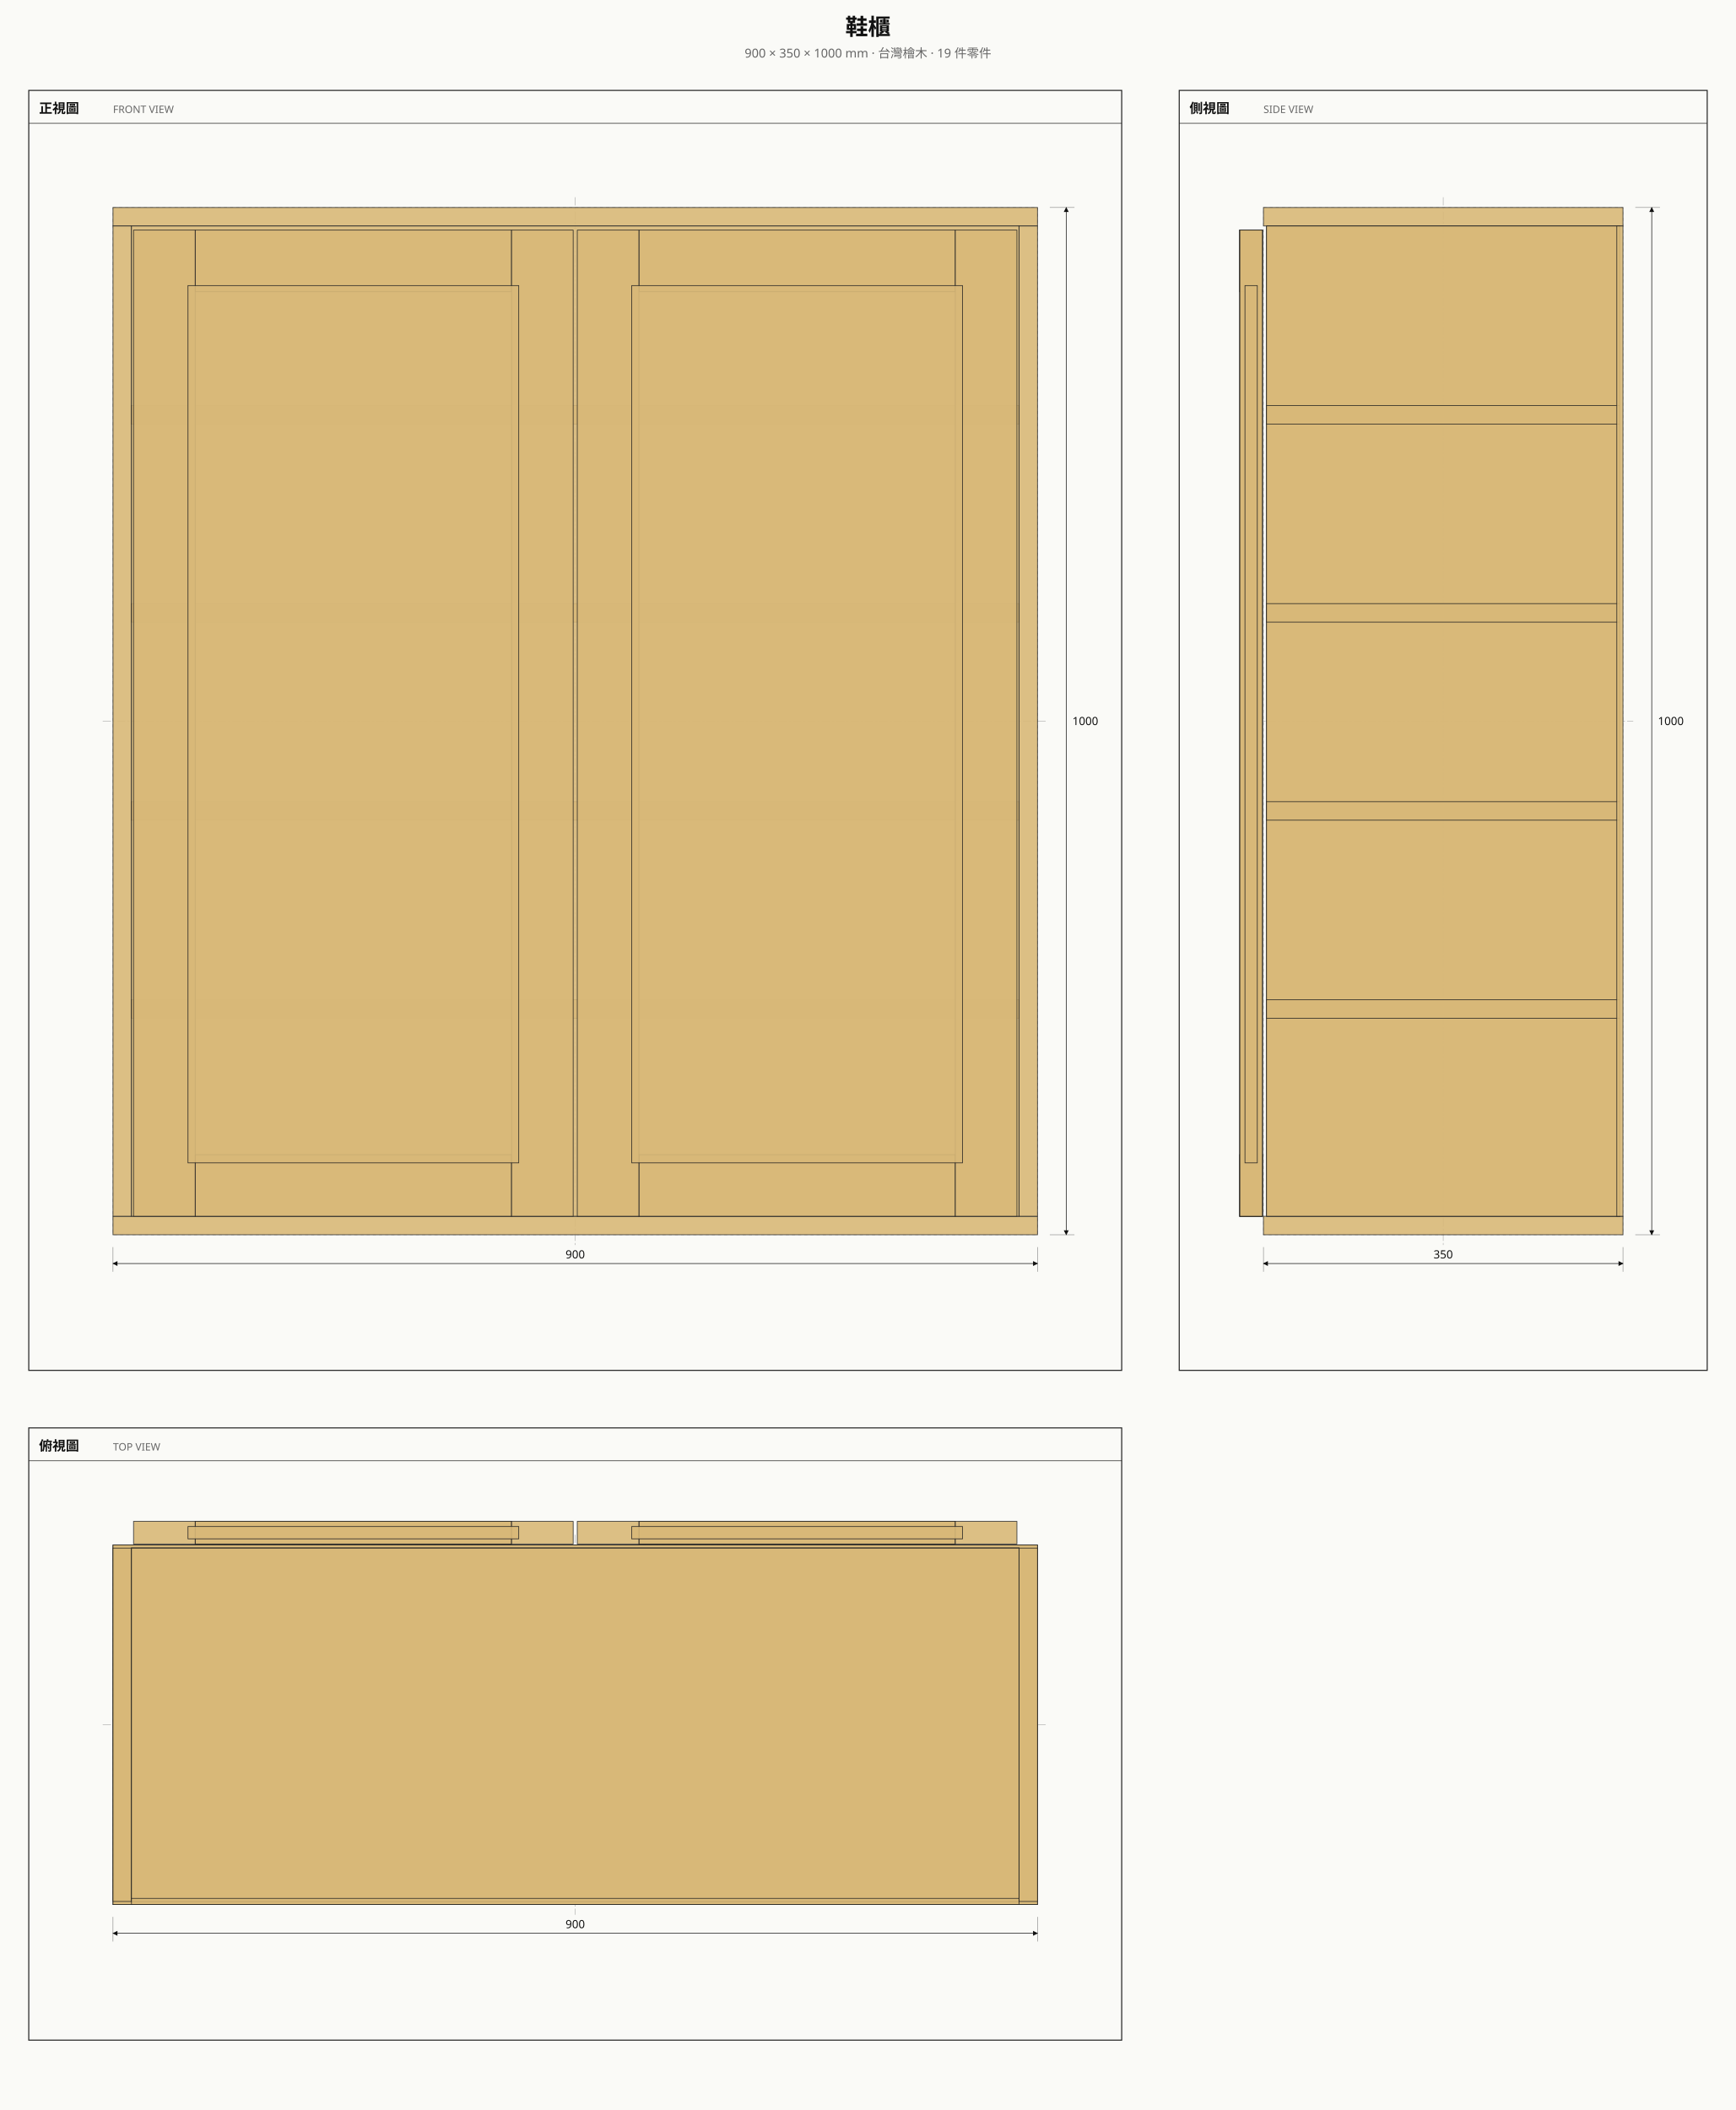
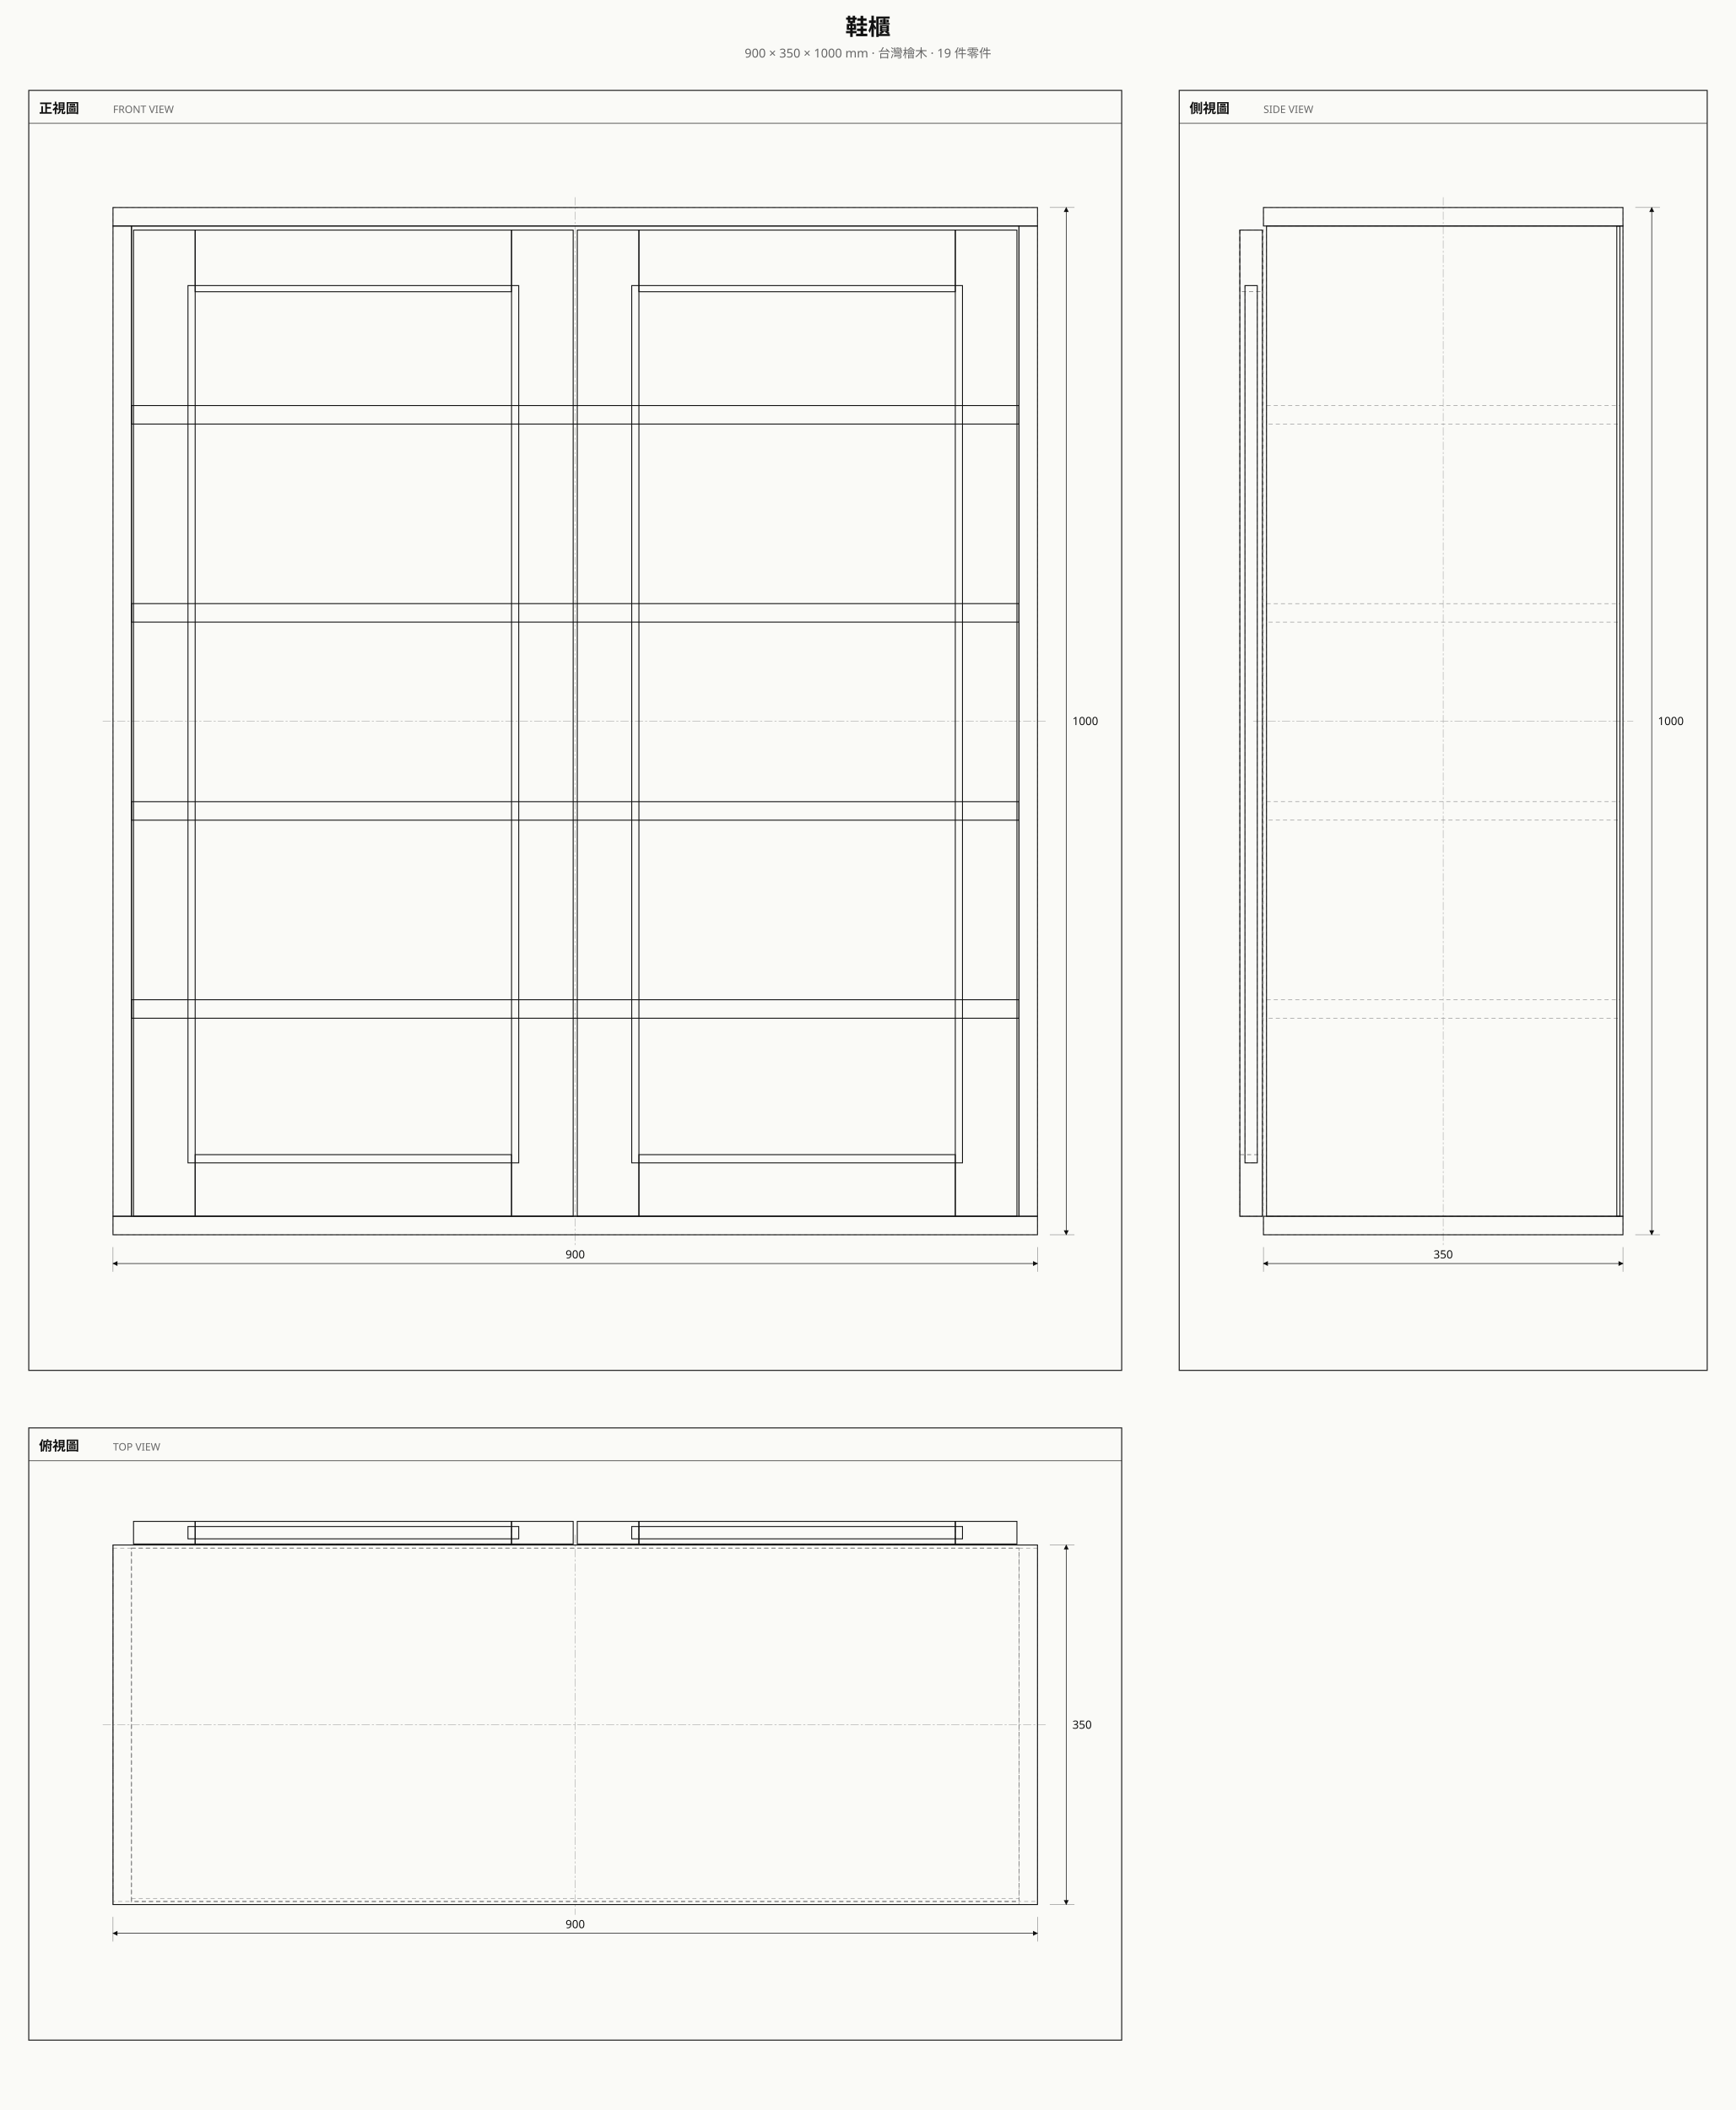
<svg xmlns="http://www.w3.org/2000/svg" viewBox="-20 -10 1690 2054" width="1690">
  <defs>
    <marker id="arr-front" viewBox="0 0 10 10" refX="9" refY="5" markerWidth="8" markerHeight="8" orient="auto-start-reverse">
      <path d="M 0 0 L 10 5 L 0 10 z" fill="#111" />
    </marker>
    <marker id="arr-side" viewBox="0 0 10 10" refX="9" refY="5" markerWidth="8" markerHeight="8" orient="auto-start-reverse">
      <path d="M 0 0 L 10 5 L 0 10 z" fill="#111" />
    </marker>
    <marker id="arr-top" viewBox="0 0 10 10" refX="9" refY="5" markerWidth="8" markerHeight="8" orient="auto-start-reverse">
      <path d="M 0 0 L 10 5 L 0 10 z" fill="#111" />
    </marker>
  </defs>
  <rect x="-20" y="-10" width="1690" height="2054" fill="#fafaf7" />
  <text x="825" y="24" text-anchor="middle" font-size="22" font-weight="700" fill="#111" font-family="sans-serif">鞋櫃</text>
  <text x="825" y="46" text-anchor="middle" font-size="12" fill="#666" font-family="sans-serif">900 × 350 × 1000 mm · 台灣檜木 · 19 件零件</text>
  <g transform="translate(0, 70)">
    <g transform="translate(540.0, 1122.0)">
      <rect x="-532.0" y="-1114.0" width="1064.0" height="1246.0" fill="none" stroke="#222" stroke-width="1" />
      <line x1="-532.0" y1="-1082.0" x2="532.0" y2="-1082.0" stroke="#222" stroke-width="0.6" />
      <text x="-522.0" y="-1092.0" font-size="13" font-weight="700" fill="#111" font-family="sans-serif">正視圖</text>
      <text x="-450.0" y="-1092.0" font-size="10" fill="#666" font-family="sans-serif">FRONT VIEW</text>
      <g stroke="#888" stroke-width="0.5" stroke-dasharray="8 2 2 2" opacity="0.7">
        <line x1="0" y1="-1010.0" x2="0" y2="10.0" />
        <line x1="-460.0" y1="-500.0" x2="460.0" y2="-500.0" />
      </g>
      <rect x="-450.0" y="-1000.0" width="900.0" height="1000.0" fill="none" stroke="#999" stroke-dasharray="3 3" stroke-width="0.5" opacity="0.8" />
-       <rect x="-450.0" y="-1000.0" width="900.0" height="18.0" fill="#d8b878" stroke="#222" stroke-width="0.7" opacity="0.9" />
-       <rect x="-450.0" y="-18.0" width="900.0" height="18.0" fill="#d8b878" stroke="#222" stroke-width="0.7" opacity="0.9" />
-       <rect x="-450.0" y="-982.0" width="18.0" height="964.0" fill="#d8b878" stroke="#222" stroke-width="0.7" opacity="0.9" />
-       <rect x="432.0" y="-982.0" width="18.0" height="964.0" fill="#d8b878" stroke="#222" stroke-width="0.7" opacity="0.9" />
-       <rect x="-432.0" y="-228.8" width="864.0" height="18.0" fill="#d8b878" stroke="#222" stroke-width="0.7" opacity="0.9" />
-       <rect x="-432.0" y="-421.6" width="864.0" height="18.0" fill="#d8b878" stroke="#222" stroke-width="0.7" opacity="0.9" />
-       <rect x="-432.0" y="-614.4" width="864.0" height="18.0" fill="#d8b878" stroke="#222" stroke-width="0.7" opacity="0.9" />
-       <rect x="-432.0" y="-807.2" width="864.0" height="18.0" fill="#d8b878" stroke="#222" stroke-width="0.7" opacity="0.9" />
-       <rect x="-432.0" y="-982.0" width="864.0" height="964.0" fill="#d8b878" stroke="#222" stroke-width="0.7" opacity="0.9" />
-       <rect x="-370.0" y="-978.0" width="308.0" height="60.0" fill="#d8b878" stroke="#222" stroke-width="0.7" opacity="0.9" />
-       <rect x="-370.0" y="-78.0" width="308.0" height="60.0" fill="#d8b878" stroke="#222" stroke-width="0.7" opacity="0.9" />
-       <rect x="-430.0" y="-978.0" width="60.0" height="960.0" fill="#d8b878" stroke="#222" stroke-width="0.7" opacity="0.9" />
-       <rect x="-62.0" y="-978.0" width="60.0" height="960.0" fill="#d8b878" stroke="#222" stroke-width="0.7" opacity="0.9" />
-       <rect x="-377.0" y="-924.0" width="322.0" height="854.0" fill="#d8b878" stroke="#222" stroke-width="0.7" opacity="0.9" />
-       <rect x="62.0" y="-978.0" width="308.0" height="60.0" fill="#d8b878" stroke="#222" stroke-width="0.7" opacity="0.9" />
-       <rect x="62.0" y="-78.0" width="308.0" height="60.0" fill="#d8b878" stroke="#222" stroke-width="0.7" opacity="0.9" />
-       <rect x="2.0" y="-978.0" width="60.0" height="960.0" fill="#d8b878" stroke="#222" stroke-width="0.7" opacity="0.9" />
-       <rect x="370.0" y="-978.0" width="60.0" height="960.0" fill="#d8b878" stroke="#222" stroke-width="0.7" opacity="0.9" />
-       <rect x="55.0" y="-924.0" width="322.0" height="854.0" fill="#d8b878" stroke="#222" stroke-width="0.7" opacity="0.9" />
+       <rect x="-432.0" y="-982.0" width="864.0" height="964.0" fill="none" stroke="#111" stroke-width="0.9" />
+       <rect x="-450.0" y="-982.0" width="18.0" height="964.0" fill="none" stroke="#111" stroke-width="0.9" />
+       <rect x="432.0" y="-982.0" width="18.0" height="964.0" fill="none" stroke="#111" stroke-width="0.9" />
+       <rect x="-432.0" y="-228.8" width="864.0" height="18.0" fill="none" stroke="#111" stroke-width="0.9" />
+       <rect x="-432.0" y="-421.6" width="864.0" height="18.0" fill="none" stroke="#111" stroke-width="0.9" />
+       <rect x="-432.0" y="-614.4" width="864.0" height="18.0" fill="none" stroke="#111" stroke-width="0.9" />
+       <rect x="-432.0" y="-807.2" width="864.0" height="18.0" fill="none" stroke="#111" stroke-width="0.9" />
+       <rect x="-450.0" y="-1000.0" width="900.0" height="18.0" fill="none" stroke="#111" stroke-width="0.9" />
+       <rect x="-450.0" y="-18.0" width="900.0" height="18.0" fill="none" stroke="#111" stroke-width="0.9" />
+       <rect x="-377.0" y="-924.0" width="322.0" height="854.0" fill="none" stroke="#111" stroke-width="0.9" />
+       <rect x="55.0" y="-924.0" width="322.0" height="854.0" fill="none" stroke="#111" stroke-width="0.9" />
+       <rect x="-370.0" y="-978.0" width="308.0" height="60.0" fill="none" stroke="#111" stroke-width="0.9" />
+       <rect x="-370.0" y="-78.0" width="308.0" height="60.0" fill="none" stroke="#111" stroke-width="0.9" />
+       <rect x="-430.0" y="-978.0" width="60.0" height="960.0" fill="none" stroke="#111" stroke-width="0.9" />
+       <rect x="-62.0" y="-978.0" width="60.0" height="960.0" fill="none" stroke="#111" stroke-width="0.9" />
+       <rect x="62.0" y="-978.0" width="308.0" height="60.0" fill="none" stroke="#111" stroke-width="0.9" />
+       <rect x="62.0" y="-78.0" width="308.0" height="60.0" fill="none" stroke="#111" stroke-width="0.9" />
+       <rect x="2.0" y="-978.0" width="60.0" height="960.0" fill="none" stroke="#111" stroke-width="0.9" />
+       <rect x="370.0" y="-978.0" width="60.0" height="960.0" fill="none" stroke="#111" stroke-width="0.9" />
      <g stroke="#111" fill="#111" stroke-width="0.6" font-family="sans-serif">
        <line x1="-450.0" y1="12.0" x2="-450.0" y2="36.0" stroke-width="0.4" stroke="#666" />
        <line x1="450.0" y1="12.0" x2="450.0" y2="36.0" stroke-width="0.4" stroke="#666" />
        <line x1="-450.0" y1="28.0" x2="450.0" y2="28.0" marker-start="url(#arr-front)" marker-end="url(#arr-front)" />
        <text x="0" y="23.0" text-anchor="middle" font-size="11" stroke="none">900</text>
      </g>
      <g stroke="#111" fill="#111" stroke-width="0.6" font-family="sans-serif">
        <line x1="462.0" y1="-1000.0" x2="486.0" y2="-1000.0" stroke-width="0.4" stroke="#666" />
-         <line x1="462.0" y1="0" x2="486.0" y2="0" stroke-width="0.4" stroke="#666" />
-         <line x1="478.0" y1="-1000.0" x2="478.0" y2="0" marker-start="url(#arr-front)" marker-end="url(#arr-front)" />
+         <line x1="462.0" y1="0.0" x2="486.0" y2="0.0" stroke-width="0.4" stroke="#666" />
+         <line x1="478.0" y1="-1000.0" x2="478.0" y2="0.0" marker-start="url(#arr-front)" marker-end="url(#arr-front)" />
        <text x="484.0" y="-500.0" text-anchor="start" dominant-baseline="middle" font-size="11" stroke="none">1000</text>
      </g>
    </g>
    <g transform="translate(1120, 0)">
      <g transform="translate(265.0, 1122.0)">
        <rect x="-257.0" y="-1114.0" width="514.0" height="1246.0" fill="none" stroke="#222" stroke-width="1" />
        <line x1="-257.0" y1="-1082.0" x2="257.0" y2="-1082.0" stroke="#222" stroke-width="0.6" />
        <text x="-247.0" y="-1092.0" font-size="13" font-weight="700" fill="#111" font-family="sans-serif">側視圖</text>
        <text x="-175.0" y="-1092.0" font-size="10" fill="#666" font-family="sans-serif">SIDE VIEW</text>
        <g stroke="#888" stroke-width="0.5" stroke-dasharray="8 2 2 2" opacity="0.7">
          <line x1="0" y1="-1010.0" x2="0" y2="10.0" />
          <line x1="-185.0" y1="-500.0" x2="185.0" y2="-500.0" />
        </g>
        <rect x="-175.0" y="-1000.0" width="350.0" height="1000.0" fill="none" stroke="#999" stroke-dasharray="3 3" stroke-width="0.5" opacity="0.8" />
-         <rect x="-175.0" y="-1000.0" width="350.0" height="18.0" fill="#d8b878" stroke="#222" stroke-width="0.7" opacity="0.9" />
-         <rect x="-175.0" y="-18.0" width="350.0" height="18.0" fill="#d8b878" stroke="#222" stroke-width="0.7" opacity="0.9" />
-         <rect x="-172.0" y="-982.0" width="344.0" height="964.0" fill="#d8b878" stroke="#222" stroke-width="0.7" opacity="0.9" />
-         <rect x="-172.0" y="-982.0" width="344.0" height="964.0" fill="#d8b878" stroke="#222" stroke-width="0.7" opacity="0.9" />
-         <rect x="-172.0" y="-228.8" width="344.0" height="18.0" fill="#d8b878" stroke="#222" stroke-width="0.7" opacity="0.9" />
-         <rect x="-172.0" y="-421.6" width="344.0" height="18.0" fill="#d8b878" stroke="#222" stroke-width="0.7" opacity="0.9" />
-         <rect x="-172.0" y="-614.4" width="344.0" height="18.0" fill="#d8b878" stroke="#222" stroke-width="0.7" opacity="0.9" />
-         <rect x="-172.0" y="-807.2" width="344.0" height="18.0" fill="#d8b878" stroke="#222" stroke-width="0.7" opacity="0.9" />
-         <rect x="169.0" y="-982.0" width="6.0" height="964.0" fill="#d8b878" stroke="#222" stroke-width="0.7" opacity="0.9" />
-         <rect x="-198.0" y="-978.0" width="22.0" height="60.0" fill="#d8b878" stroke="#222" stroke-width="0.7" opacity="0.9" />
-         <rect x="-198.0" y="-78.0" width="22.0" height="60.0" fill="#d8b878" stroke="#222" stroke-width="0.7" opacity="0.9" />
-         <rect x="-198.0" y="-978.0" width="22.0" height="960.0" fill="#d8b878" stroke="#222" stroke-width="0.7" opacity="0.9" />
-         <rect x="-198.0" y="-978.0" width="22.0" height="960.0" fill="#d8b878" stroke="#222" stroke-width="0.7" opacity="0.9" />
-         <rect x="-193.0" y="-924.0" width="12.0" height="854.0" fill="#d8b878" stroke="#222" stroke-width="0.7" opacity="0.9" />
-         <rect x="-198.0" y="-978.0" width="22.0" height="60.0" fill="#d8b878" stroke="#222" stroke-width="0.7" opacity="0.9" />
-         <rect x="-198.0" y="-78.0" width="22.0" height="60.0" fill="#d8b878" stroke="#222" stroke-width="0.7" opacity="0.9" />
-         <rect x="-198.0" y="-978.0" width="22.0" height="960.0" fill="#d8b878" stroke="#222" stroke-width="0.7" opacity="0.9" />
-         <rect x="-198.0" y="-978.0" width="22.0" height="960.0" fill="#d8b878" stroke="#222" stroke-width="0.7" opacity="0.9" />
-         <rect x="-193.0" y="-924.0" width="12.0" height="854.0" fill="#d8b878" stroke="#222" stroke-width="0.7" opacity="0.9" />
+         <rect x="-172.0" y="-982.0" width="344.0" height="964.0" fill="none" stroke="#888" stroke-width="0.5" stroke-dasharray="4 3" />
+         <rect x="-198.0" y="-978.0" width="22.0" height="960.0" fill="none" stroke="#888" stroke-width="0.5" stroke-dasharray="4 3" />
+         <rect x="-198.0" y="-978.0" width="22.0" height="60.0" fill="none" stroke="#888" stroke-width="0.5" stroke-dasharray="4 3" />
+         <rect x="-198.0" y="-78.0" width="22.0" height="60.0" fill="none" stroke="#888" stroke-width="0.5" stroke-dasharray="4 3" />
+         <rect x="-193.0" y="-924.0" width="12.0" height="854.0" fill="none" stroke="#888" stroke-width="0.5" stroke-dasharray="4 3" />
+         <rect x="-198.0" y="-978.0" width="22.0" height="960.0" fill="none" stroke="#888" stroke-width="0.5" stroke-dasharray="4 3" />
+         <rect x="-198.0" y="-978.0" width="22.0" height="960.0" fill="none" stroke="#888" stroke-width="0.5" stroke-dasharray="4 3" />
+         <rect x="-198.0" y="-978.0" width="22.0" height="60.0" fill="none" stroke="#888" stroke-width="0.5" stroke-dasharray="4 3" />
+         <rect x="-198.0" y="-78.0" width="22.0" height="60.0" fill="none" stroke="#888" stroke-width="0.5" stroke-dasharray="4 3" />
+         <rect x="-193.0" y="-924.0" width="12.0" height="854.0" fill="none" stroke="#111" stroke-width="0.9" />
+         <rect x="-198.0" y="-978.0" width="22.0" height="960.0" fill="none" stroke="#111" stroke-width="0.9" />
+         <rect x="-172.0" y="-228.8" width="344.0" height="18.0" fill="none" stroke="#888" stroke-width="0.5" stroke-dasharray="4 3" />
+         <rect x="-172.0" y="-421.6" width="344.0" height="18.0" fill="none" stroke="#888" stroke-width="0.5" stroke-dasharray="4 3" />
+         <rect x="-172.0" y="-614.4" width="344.0" height="18.0" fill="none" stroke="#888" stroke-width="0.5" stroke-dasharray="4 3" />
+         <rect x="-172.0" y="-807.2" width="344.0" height="18.0" fill="none" stroke="#888" stroke-width="0.5" stroke-dasharray="4 3" />
+         <rect x="169.0" y="-982.0" width="6.0" height="964.0" fill="none" stroke="#111" stroke-width="0.9" />
+         <rect x="-175.0" y="-1000.0" width="350.0" height="18.0" fill="none" stroke="#111" stroke-width="0.9" />
+         <rect x="-175.0" y="-18.0" width="350.0" height="18.0" fill="none" stroke="#111" stroke-width="0.9" />
+         <rect x="-172.0" y="-982.0" width="344.0" height="964.0" fill="none" stroke="#111" stroke-width="0.9" />
        <g stroke="#111" fill="#111" stroke-width="0.6" font-family="sans-serif">
          <line x1="-175.0" y1="12.0" x2="-175.0" y2="36.0" stroke-width="0.4" stroke="#666" />
          <line x1="175.0" y1="12.0" x2="175.0" y2="36.0" stroke-width="0.4" stroke="#666" />
          <line x1="-175.0" y1="28.0" x2="175.0" y2="28.0" marker-start="url(#arr-side)" marker-end="url(#arr-side)" />
          <text x="0" y="23.0" text-anchor="middle" font-size="11" stroke="none">350</text>
        </g>
        <g stroke="#111" fill="#111" stroke-width="0.6" font-family="sans-serif">
          <line x1="187.0" y1="-1000.0" x2="211.0" y2="-1000.0" stroke-width="0.4" stroke="#666" />
-           <line x1="187.0" y1="0" x2="211.0" y2="0" stroke-width="0.4" stroke="#666" />
-           <line x1="203.0" y1="-1000.0" x2="203.0" y2="0" marker-start="url(#arr-side)" marker-end="url(#arr-side)" />
+           <line x1="187.0" y1="0.0" x2="211.0" y2="0.0" stroke-width="0.4" stroke="#666" />
+           <line x1="203.0" y1="-1000.0" x2="203.0" y2="0.0" marker-start="url(#arr-side)" marker-end="url(#arr-side)" />
          <text x="209.0" y="-500.0" text-anchor="start" dominant-baseline="middle" font-size="11" stroke="none">1000</text>
        </g>
      </g>
    </g>
    <g transform="translate(0, 1302)">
      <g transform="translate(540.0, 297.0)">
        <rect x="-532.0" y="-289.0" width="1064.0" height="596.0" fill="none" stroke="#222" stroke-width="1" />
        <line x1="-532.0" y1="-257.0" x2="532.0" y2="-257.0" stroke="#222" stroke-width="0.6" />
        <text x="-522.0" y="-267.0" font-size="13" font-weight="700" fill="#111" font-family="sans-serif">俯視圖</text>
        <text x="-450.0" y="-267.0" font-size="10" fill="#666" font-family="sans-serif">TOP VIEW</text>
        <g stroke="#888" stroke-width="0.5" stroke-dasharray="8 2 2 2" opacity="0.7">
          <line x1="0" y1="-185.0" x2="0" y2="185.0" />
          <line x1="-460.0" y1="0.0" x2="460.0" y2="0.0" />
        </g>
        <rect x="-450.0" y="-175.0" width="900.0" height="350.0" fill="none" stroke="#999" stroke-dasharray="3 3" stroke-width="0.5" opacity="0.8" />
-         <rect x="-450.0" y="-175.0" width="900.0" height="350.0" fill="#d8b878" stroke="#222" stroke-width="0.7" opacity="0.9" />
-         <rect x="-450.0" y="-175.0" width="900.0" height="350.0" fill="#d8b878" stroke="#222" stroke-width="0.7" opacity="0.9" />
-         <rect x="-450.0" y="-172.0" width="18.0" height="344.0" fill="#d8b878" stroke="#222" stroke-width="0.7" opacity="0.9" />
-         <rect x="432.0" y="-172.0" width="18.0" height="344.0" fill="#d8b878" stroke="#222" stroke-width="0.7" opacity="0.9" />
-         <rect x="-432.0" y="-172.0" width="864.0" height="344.0" fill="#d8b878" stroke="#222" stroke-width="0.7" opacity="0.9" />
-         <rect x="-432.0" y="-172.0" width="864.0" height="344.0" fill="#d8b878" stroke="#222" stroke-width="0.7" opacity="0.9" />
-         <rect x="-432.0" y="-172.0" width="864.0" height="344.0" fill="#d8b878" stroke="#222" stroke-width="0.7" opacity="0.9" />
-         <rect x="-432.0" y="-172.0" width="864.0" height="344.0" fill="#d8b878" stroke="#222" stroke-width="0.7" opacity="0.9" />
-         <rect x="-432.0" y="169.0" width="864.0" height="6.0" fill="#d8b878" stroke="#222" stroke-width="0.7" opacity="0.9" />
-         <rect x="-370.0" y="-198.0" width="308.0" height="22.0" fill="#d8b878" stroke="#222" stroke-width="0.7" opacity="0.9" />
-         <rect x="-370.0" y="-198.0" width="308.0" height="22.0" fill="#d8b878" stroke="#222" stroke-width="0.7" opacity="0.9" />
-         <rect x="-430.0" y="-198.0" width="60.0" height="22.0" fill="#d8b878" stroke="#222" stroke-width="0.7" opacity="0.9" />
-         <rect x="-62.0" y="-198.0" width="60.0" height="22.0" fill="#d8b878" stroke="#222" stroke-width="0.7" opacity="0.9" />
-         <rect x="-377.0" y="-193.0" width="322.0" height="12.0" fill="#d8b878" stroke="#222" stroke-width="0.7" opacity="0.9" />
-         <rect x="62.0" y="-198.0" width="308.0" height="22.0" fill="#d8b878" stroke="#222" stroke-width="0.7" opacity="0.9" />
-         <rect x="62.0" y="-198.0" width="308.0" height="22.0" fill="#d8b878" stroke="#222" stroke-width="0.7" opacity="0.9" />
-         <rect x="2.0" y="-198.0" width="60.0" height="22.0" fill="#d8b878" stroke="#222" stroke-width="0.7" opacity="0.9" />
-         <rect x="370.0" y="-198.0" width="60.0" height="22.0" fill="#d8b878" stroke="#222" stroke-width="0.7" opacity="0.9" />
-         <rect x="55.0" y="-193.0" width="322.0" height="12.0" fill="#d8b878" stroke="#222" stroke-width="0.7" opacity="0.9" />
+         <rect x="-450.0" y="-175.0" width="900.0" height="350.0" fill="none" stroke="#888" stroke-width="0.5" stroke-dasharray="4 3" />
+         <rect x="-370.0" y="-198.0" width="308.0" height="22.0" fill="none" stroke="#888" stroke-width="0.5" stroke-dasharray="4 3" />
+         <rect x="62.0" y="-198.0" width="308.0" height="22.0" fill="none" stroke="#888" stroke-width="0.5" stroke-dasharray="4 3" />
+         <rect x="-432.0" y="-172.0" width="864.0" height="344.0" fill="none" stroke="#888" stroke-width="0.5" stroke-dasharray="4 3" />
+         <rect x="-432.0" y="-172.0" width="864.0" height="344.0" fill="none" stroke="#888" stroke-width="0.5" stroke-dasharray="4 3" />
+         <rect x="-432.0" y="-172.0" width="864.0" height="344.0" fill="none" stroke="#888" stroke-width="0.5" stroke-dasharray="4 3" />
+         <rect x="-432.0" y="-172.0" width="864.0" height="344.0" fill="none" stroke="#888" stroke-width="0.5" stroke-dasharray="4 3" />
+         <rect x="-377.0" y="-193.0" width="322.0" height="12.0" fill="none" stroke="#111" stroke-width="0.9" />
+         <rect x="55.0" y="-193.0" width="322.0" height="12.0" fill="none" stroke="#111" stroke-width="0.9" />
+         <rect x="-370.0" y="-198.0" width="308.0" height="22.0" fill="none" stroke="#111" stroke-width="0.9" />
+         <rect x="-430.0" y="-198.0" width="60.0" height="22.0" fill="none" stroke="#111" stroke-width="0.9" />
+         <rect x="-62.0" y="-198.0" width="60.0" height="22.0" fill="none" stroke="#111" stroke-width="0.9" />
+         <rect x="62.0" y="-198.0" width="308.0" height="22.0" fill="none" stroke="#111" stroke-width="0.9" />
+         <rect x="2.0" y="-198.0" width="60.0" height="22.0" fill="none" stroke="#111" stroke-width="0.9" />
+         <rect x="370.0" y="-198.0" width="60.0" height="22.0" fill="none" stroke="#111" stroke-width="0.9" />
+         <rect x="-450.0" y="-172.0" width="18.0" height="344.0" fill="none" stroke="#888" stroke-width="0.5" stroke-dasharray="4 3" />
+         <rect x="432.0" y="-172.0" width="18.0" height="344.0" fill="none" stroke="#888" stroke-width="0.5" stroke-dasharray="4 3" />
+         <rect x="-432.0" y="169.0" width="864.0" height="6.0" fill="none" stroke="#888" stroke-width="0.5" stroke-dasharray="4 3" />
+         <rect x="-450.0" y="-175.0" width="900.0" height="350.0" fill="none" stroke="#111" stroke-width="0.9" />
        <g stroke="#111" fill="#111" stroke-width="0.6" font-family="sans-serif">
          <line x1="-450.0" y1="187.0" x2="-450.0" y2="211.0" stroke-width="0.4" stroke="#666" />
          <line x1="450.0" y1="187.0" x2="450.0" y2="211.0" stroke-width="0.4" stroke="#666" />
          <line x1="-450.0" y1="203.0" x2="450.0" y2="203.0" marker-start="url(#arr-top)" marker-end="url(#arr-top)" />
          <text x="0" y="198.0" text-anchor="middle" font-size="11" stroke="none">900</text>
        </g>
+         <g stroke="#111" fill="#111" stroke-width="0.6" font-family="sans-serif">
+           <line x1="462.0" y1="-175.0" x2="486.0" y2="-175.0" stroke-width="0.4" stroke="#666" />
+           <line x1="462.0" y1="175.0" x2="486.0" y2="175.0" stroke-width="0.4" stroke="#666" />
+           <line x1="478.0" y1="-175.0" x2="478.0" y2="175.0" marker-start="url(#arr-top)" marker-end="url(#arr-top)" />
+           <text x="484.0" y="0.0" text-anchor="start" dominant-baseline="middle" font-size="11" stroke="none">350</text>
+         </g>
      </g>
    </g>
  </g>
</svg>
